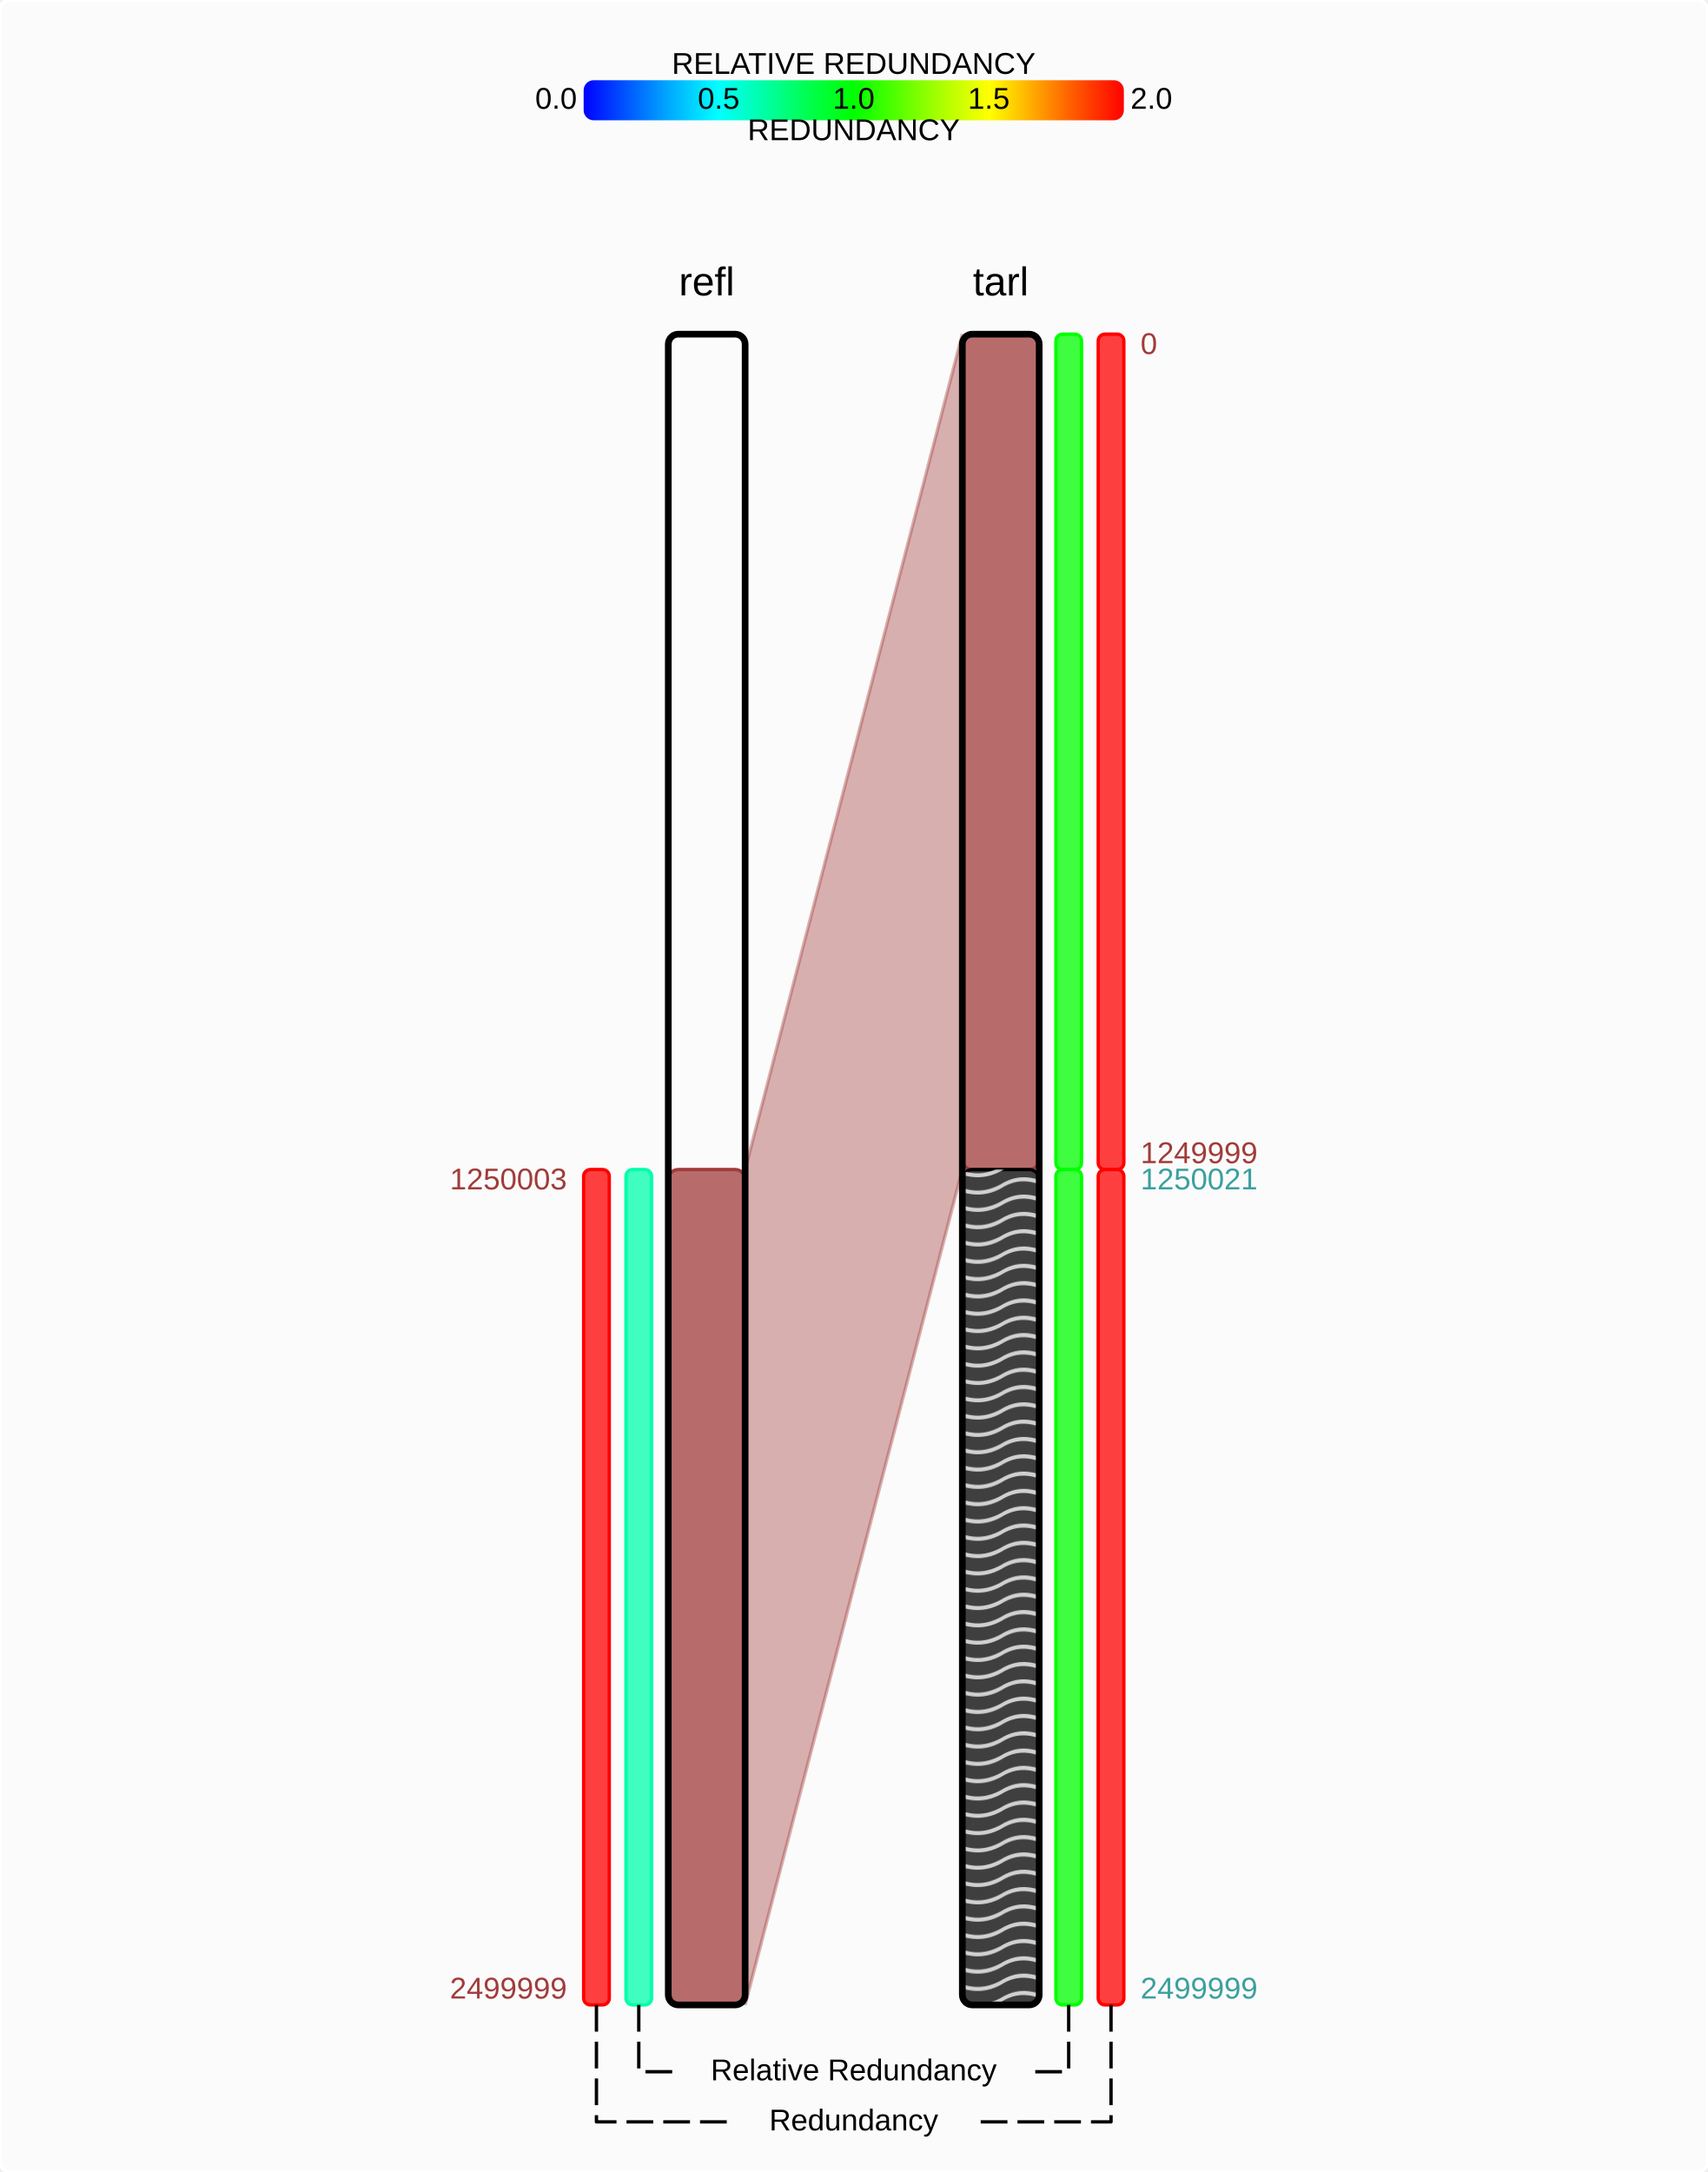
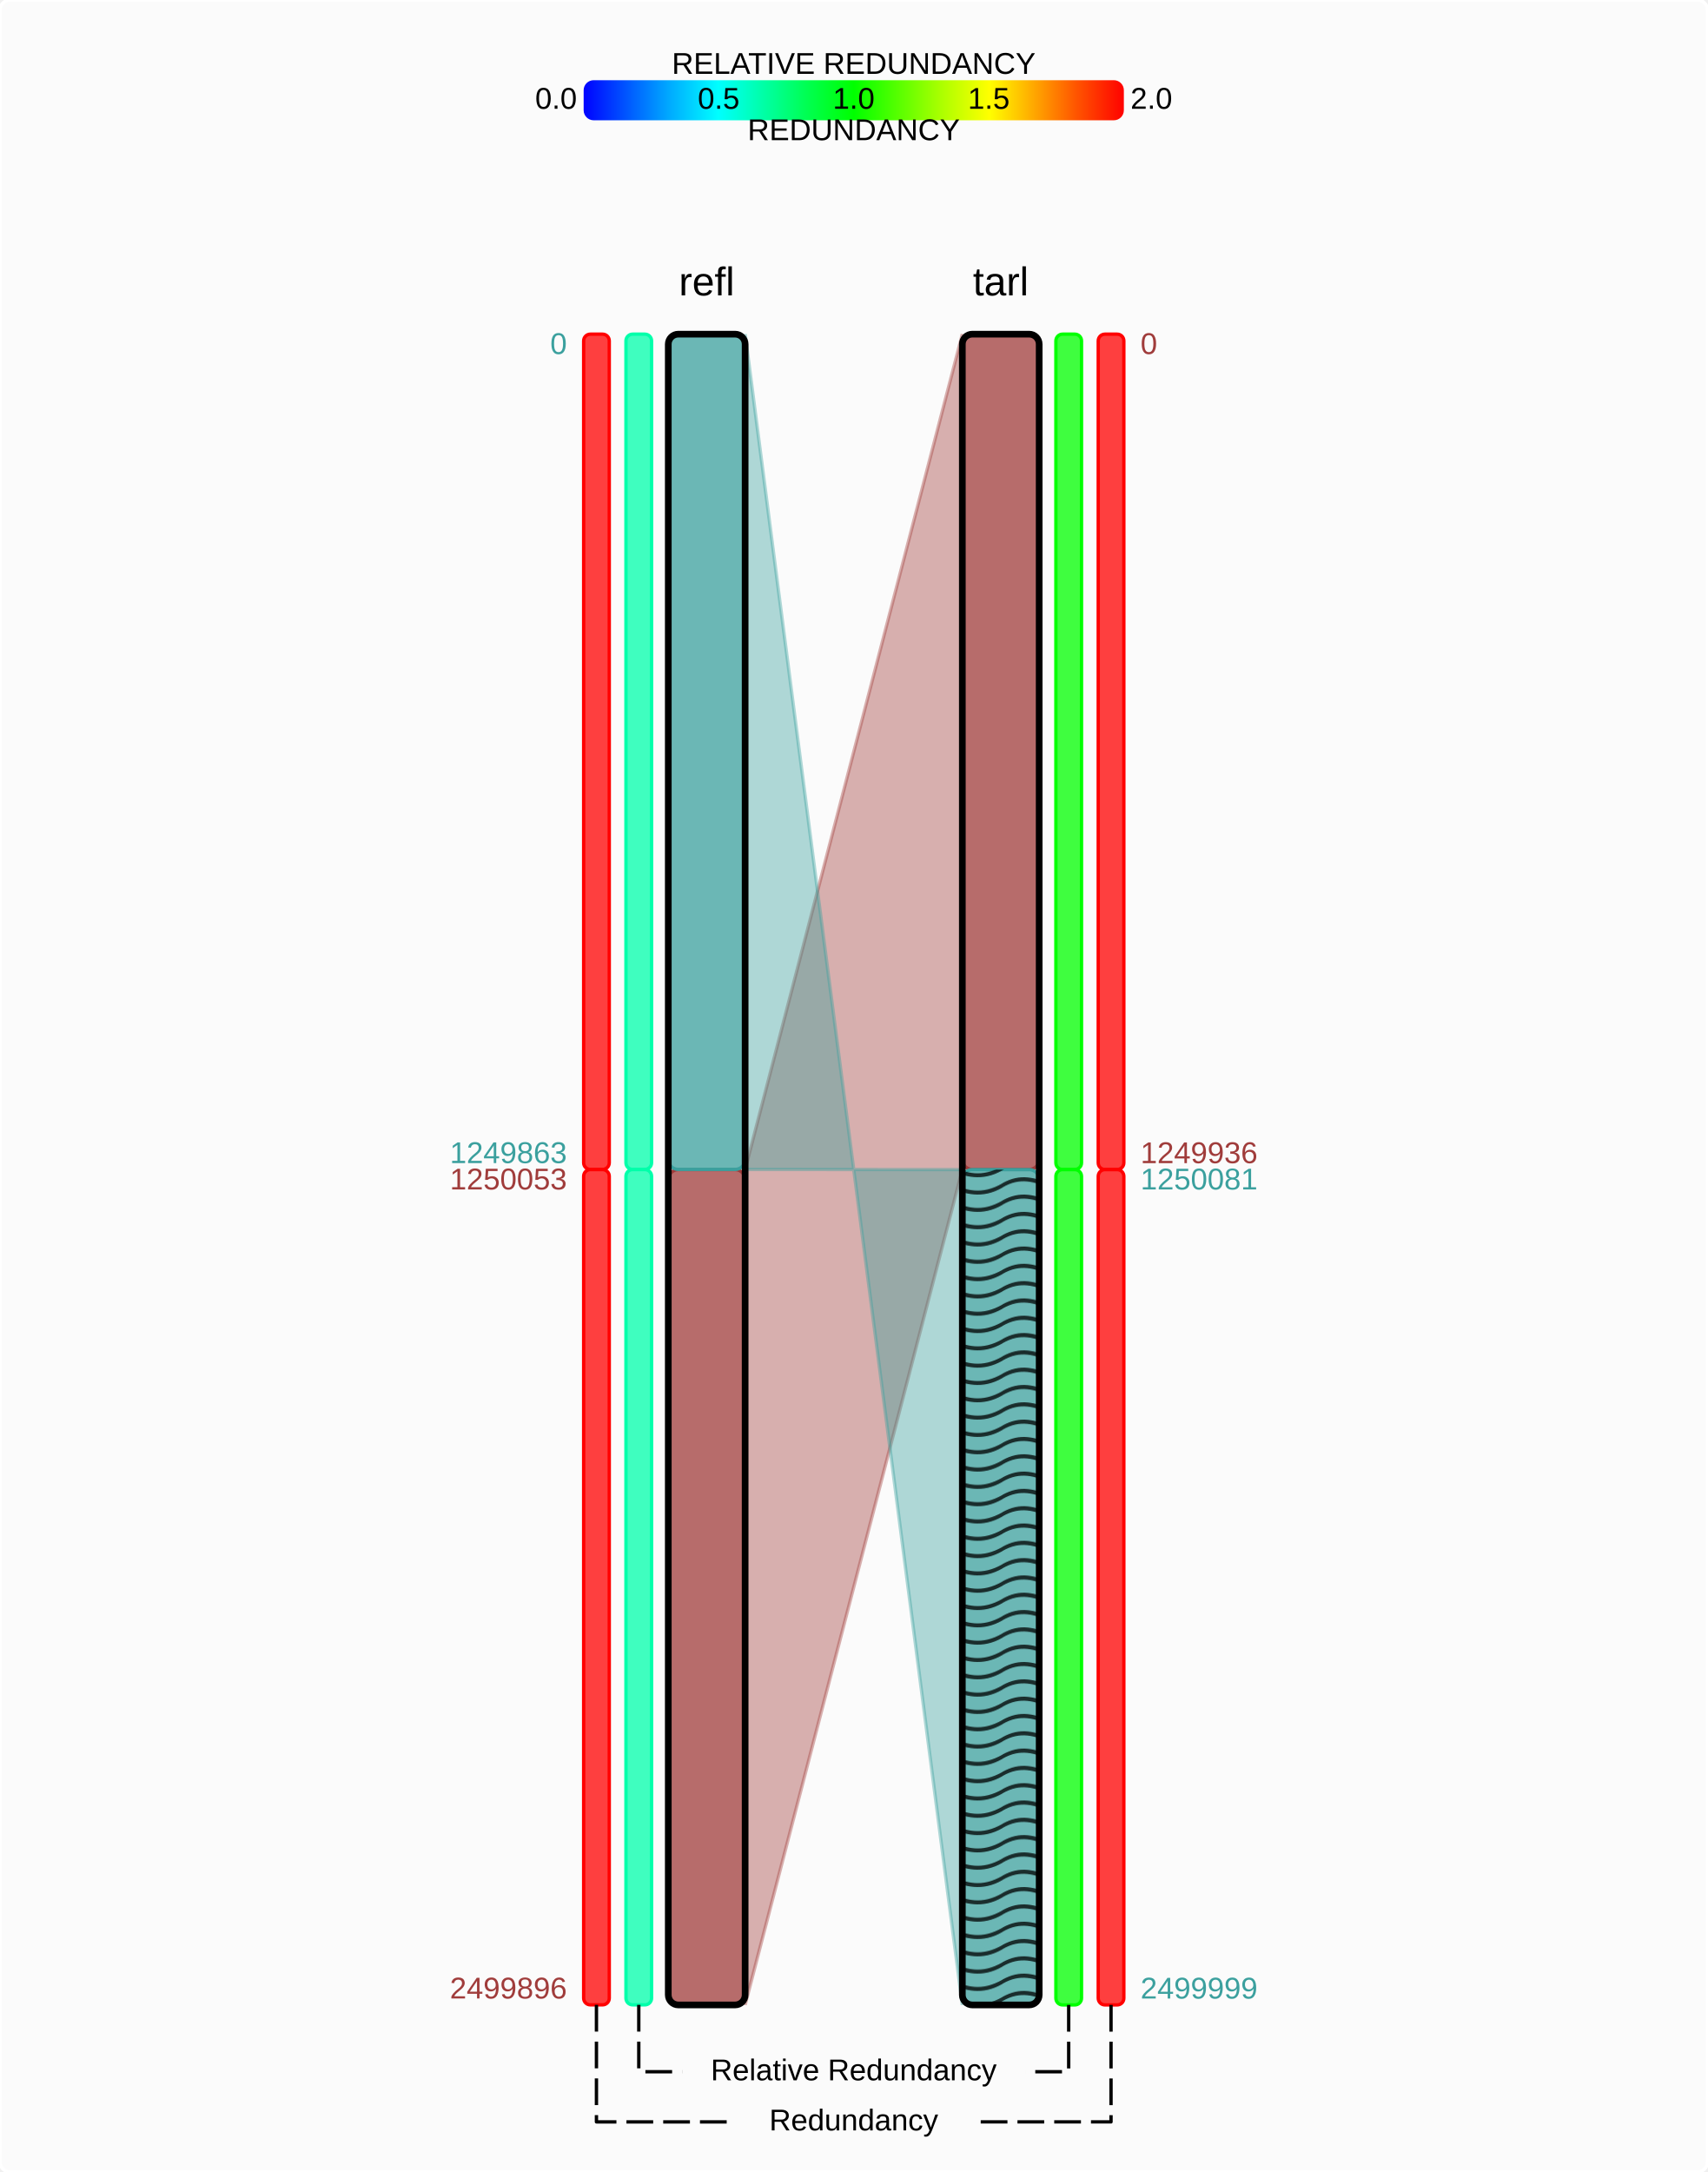
<svg xmlns="http://www.w3.org/2000/svg" width="511" height="650" id="svg2" version="1.1">
  <g id="layer1">
    <defs id="defs6211">
      <pattern id="Polkadots-large" patternTransform="translate(0,0)scale(10,10)" height="10" width="10" patternUnits="userSpaceOnUse">
        <circle id="circle4936" r="0.45" cy="0.810" cx="2.567" style="fill:black;stroke:none" />
        <circle id="circle4938" r="0.45" cy="2.33" cx="3.048" style="fill:black;stroke:none" />
        <circle id="circle4940" r="0.45" cy="2.415" cx="4.418" style="fill:black;stroke:none" />
        <circle id="circle4942" r="0.45" cy="3.029" cx="1.844" style="fill:black;stroke:none" />
        <circle id="circle4944" r="0.45" cy="1.363" cx="6.08" style="fill:black;stroke:none" />
        <circle id="circle4946" r="0.45" cy="4.413" cx="5.819" style="fill:black;stroke:none" />
        <circle id="circle4948" r="0.45" cy="4.048" cx="4.305" style="fill:black;stroke:none" />
        <circle id="circle4950" r="0.45" cy="3.045" cx="5.541" style="fill:black;stroke:none" />
        <circle id="circle4952" r="0.45" cy="5.527" cx="4.785" style="fill:black;stroke:none" />
        <circle id="circle4954" r="0.45" cy="5.184" cx="2.667" style="fill:black;stroke:none" />
        <circle id="circle4956" r="0.45" cy="1.448" cx="7.965" style="fill:black;stroke:none" />
        <circle id="circle4958" r="0.45" cy="5.049" cx="7.047" style="fill:black;stroke:none" />
        <circle id="circle4960" r="0.45" cy="0.895" cx="4.340" style="fill:black;stroke:none" />
        <circle id="circle4962" r="0.45" cy="0.340" cx="7.125" style="fill:black;stroke:none" />
        <circle id="circle4964" r="0.45" cy="1.049" cx="9.553" style="fill:black;stroke:none" />
        <circle id="circle4966" r="0.45" cy="2.689" cx="7.006" style="fill:black;stroke:none" />
        <circle id="circle4968" r="0.45" cy="2.689" cx="8.909" style="fill:black;stroke:none" />
        <circle id="circle4970" r="0.45" cy="4.407" cx="9.315" style="fill:black;stroke:none" />
        <circle id="circle4972" r="0.45" cy="3.870" cx="7.820" style="fill:black;stroke:none" />
        <circle id="circle4974" r="0.45" cy="5.948" cx="8.270" style="fill:black;stroke:none" />
        <circle id="circle4976" r="0.45" cy="7.428" cx="7.973" style="fill:black;stroke:none" />
        <circle id="circle4978" r="0.45" cy="8.072" cx="9.342" style="fill:black;stroke:none" />
        <circle id="circle4980" r="0.45" cy="9.315" cx="8.206" style="fill:black;stroke:none" />
        <circle id="circle4982" r="0.45" cy="9.475" cx="9.682" style="fill:black;stroke:none" />
        <circle id="circle4984" r="0.45" cy="6.186" cx="9.688" style="fill:black;stroke:none" />
        <circle id="circle4986" r="0.45" cy="6.296" cx="3.379" style="fill:black;stroke:none" />
        <circle id="circle4988" r="0.45" cy="8.204" cx="2.871" style="fill:black;stroke:none" />
        <circle id="circle4990" r="0.45" cy="8.719" cx="4.59" style="fill:black;stroke:none" />
        <circle id="circle4992" r="0.45" cy="9.671" cx="3.181" style="fill:black;stroke:none" />
        <circle id="circle4994" r="0.45" cy="7.315" cx="5.734" style="fill:black;stroke:none" />
        <circle id="circle4996" r="0.45" cy="6.513" cx="6.707" style="fill:black;stroke:none" />
        <circle id="circle4998" r="0.45" cy="9.670" cx="5.730" style="fill:black;stroke:none" />
        <circle id="circle5000" r="0.45" cy="8.373" cx="6.535" style="fill:black;stroke:none" />
        <circle id="circle5002" r="0.45" cy="7.154" cx="4.37" style="fill:black;stroke:none" />
        <circle id="circle5004" r="0.45" cy="7.25" cx="0.622" style="fill:black;stroke:none" />
        <circle id="circle5006" r="0.45" cy="5.679" cx="0.831" style="fill:black;stroke:none" />
        <circle id="circle5008" r="0.45" cy="8.519" cx="1.257" style="fill:black;stroke:none" />
        <circle id="circle5010" r="0.45" cy="6.877" cx="1.989" style="fill:black;stroke:none" />
        <circle id="circle5012" r="0.45" cy="3.181" cx="0.374" style="fill:black;stroke:none" />
        <circle id="circle5014" r="0.45" cy="1.664" cx="1.166" style="fill:black;stroke:none" />
        <circle id="circle5016" r="0.45" cy="0.093" cx="1.151" style="fill:black;stroke:none" />
        <circle id="circle5018" r="0.45" cy="10.093" cx="1.151" style="fill:black;stroke:none" />
        <circle id="circle5020" r="0.45" cy="4.451" cx="1.302" style="fill:black;stroke:none" />
        <circle id="circle5022" r="0.45" cy="3.763" cx="3.047" style="fill:black;stroke:none" />
      </pattern>
    </defs>
    <defs id="ffff">
      <pattern id="Wavy" height="5.181" width="30.0" patternUnits="userSpaceOnUse">
        <path id="path5114" d="M 7.597,0.061 C 5.079,-0.187 2.656,0.302 -0.01,1.788 L -0.01,3.061 C 2.773,1.431 5.173,1.052 7.472,1.280 C 9.770,1.508 11.969,2.361 14.253,3.218 C 18.820,4.931 23.804,6.676 30.066,3.061 L 30.062,1.788 C 23.622,5.497 19.246,3.770 14.691,2.061 C 12.413,1.207 10.115,0.311 7.597,0.061 z " style="fill:black;stroke:none;" />
      </pattern>
    </defs>
    <defs id="ffff">
      <pattern id="WavyWhite" height="5.181" width="30.0" patternUnits="userSpaceOnUse">
        <path id="path5114" d="M 7.597,0.061 C 5.079,-0.187 2.656,0.302 -0.01,1.788 L -0.01,3.061 C 2.773,1.431 5.173,1.052 7.472,1.280 C 9.770,1.508 11.969,2.361 14.253,3.218 C 18.820,4.931 23.804,6.676 30.066,3.061 L 30.062,1.788 C 23.622,5.497 19.246,3.770 14.691,2.061 C 12.413,1.207 10.115,0.311 7.597,0.061 z " style="fill:white;stroke:none;" />
      </pattern>
    </defs>
    <defs id="defs6219">
      <pattern id="xtrace" height="20.0" width="20.0" patternUnits="userSpaceOnUse">
        <path style="fill:#000000;stroke:#000000;stroke-width:0.30;stroke-linecap:butt;stroke-linejoin:miter;stroke-opacity:1;stroke-miterlimit:0;stroke-dasharray:none;fill-opacity:1" d="m 0.0,10.0 25,-25.0 0,5 -25,25 z" id="path7213" />
        <path style="fill:#000000;fill-opacity:1;stroke:#000000;stroke-width:0.30;stroke-linecap:butt;stroke-linejoin:miter;stroke-miterlimit:0;stroke-opacity:1;stroke-dasharray:none" d="m 0.0,30.0 25,-25.0 0,5 -25,25 z" id="path7213-8" />
        <path style="fill:#000000;fill-opacity:1;stroke:#000000;stroke-width:0.30;stroke-linecap:butt;stroke-linejoin:miter;stroke-miterlimit:0;stroke-opacity:1;stroke-dasharray:none" d="m 0.0,50.0 25,-25.0 0,5 -25,25 z" id="path7213-9" />
        <path style="fill:#000000;fill-opacity:1;stroke:#000000;stroke-width:0.30;stroke-linecap:butt;stroke-linejoin:miter;stroke-miterlimit:0;stroke-opacity:1;stroke-dasharray:none" d="m 0.0,70.0 25,-25.0 0,5 -25,25 z" id="path7213-10" />
        <path style="fill:#000000;fill-opacity:1;stroke:#000000;stroke-width:0.30;stroke-linecap:butt;stroke-linejoin:miter;stroke-miterlimit:0;stroke-opacity:1;stroke-dasharray:none" d="m 0.0,90.0 25,-25.0 0,5 -25,25 z" id="path7213-11" />
        <path style="fill:#000000;fill-opacity:1;stroke:#000000;stroke-width:0.30;stroke-linecap:butt;stroke-linejoin:miter;stroke-miterlimit:0;stroke-opacity:1;stroke-dasharray:none" d="m m 0.0,110.0 25,-25.0 0,05 -25,25 z" id="path7213-12" />
      </pattern>
    </defs>
    <defs id="defs4">
      <pattern id="dallas" patternTransform="translate(106.5938,206.9062)" height="4.75" width="4.75" patternUnits="userSpaceOnUse">
        <path style="fill:none;stroke:#000000;stroke-width:1;stroke-linecap:butt;stroke-linejoin:miter;stroke-miterlimit:0;stroke-opacity:1;stroke-dasharray:none" d="m -0.008,2.376 4.763,0" id="path2985" />
        <path style="fill:none;stroke:#000000;stroke-width:1;stroke-linecap:butt;stroke-linejoin:miter;stroke-miterlimit:0;stroke-opacity:1;stroke-dasharray:none" d="m 2.373,-0.006 0,4.763" id="path2985-1" />
      </pattern>
    </defs>
    <defs id="defs4">
      <pattern id="lineX" patternTransform="translate(106.5938,206.9062)" height="4.75" width="4.75" patternUnits="userSpaceOnUse">
        <path style="fill:none;stroke:#000000;stroke-width:1;stroke-linecap:butt;stroke-linejoin:miter;stroke-miterlimit:0;stroke-opacity:1;stroke-dasharray:none" d="m -0.008,2.376 4.763,0" id="path2985" />
      </pattern>
    </defs>
    <defs id="defs4">
      <pattern id="stripeX" patternTransform="translate(106.5938,206.9062)" height="4.75" width="4.75" patternUnits="userSpaceOnUse">
        <path style="fill:none;stroke:#000000;stroke-width:1;stroke-linecap:butt;stroke-linejoin:miter;stroke-miterlimit:0;stroke-opacity:1;stroke-dasharray:none" d="m 2.373,-0.006 0,4.763" id="path2985-1" />
      </pattern>
    </defs>
    <rect style="fill:white;stroke:white;fill-opacity:0.75;stroke-width:1;stroke-miterlimit:4;stroke-dasharray:none" id="rect3777" width="511.00" height="650.00" x="0.00" y="0.00" ry="3" />
    <text id="211.50000085.000000" x="211.50" y="85.00" dominant-baseline="middle" transform="" style="font-size:12px;font-style:normal;font-variant:normal;font-weight:normal;font-stretch:normal;fill:black;fill-opacity:1;text-align:start;line-height:125%%;writing-mode:lr-tb;text-anchor:middle;font-family:Arial;-inkscape-font-specification:Arial">refl</text>
    <text id="299.50000085.000000" x="299.50" y="85.00" dominant-baseline="middle" transform="" style="font-size:12px;font-style:normal;font-variant:normal;font-weight:normal;font-stretch:normal;fill:black;fill-opacity:1;text-align:start;line-height:125%%;writing-mode:lr-tb;text-anchor:middle;font-family:Arial;-inkscape-font-specification:Arial">tarl</text>
-     <text id="169.666667350.000600" x="169.67" y="350.00" dominant-baseline="text-before-edge" transform="" style="font-size:9px;font-style:normal;font-variant:normal;font-weight:normal;font-stretch:normal;fill:black;fill-opacity:1;text-align:start;line-height:125%%;writing-mode:lr-tb;text-anchor:end;font-family:Arial;-inkscape-font-specification:Arial">
-       <tspan id="0" style="fill:#A03C3B">1250003</tspan>
+     <text id="169.666667100.000000" x="169.67" y="100.00" dominant-baseline="text-before-edge" transform="" style="font-size:9px;font-style:normal;font-variant:normal;font-weight:normal;font-stretch:normal;fill:black;fill-opacity:1;text-align:start;line-height:125%%;writing-mode:lr-tb;text-anchor:end;font-family:Arial;-inkscape-font-specification:Arial">
+       <tspan id="1" style="fill:#3BA09E">0</tspan>
    </text>
-     <text id="169.666667599.999800" x="169.67" y="600.00" dominant-baseline="text-after-edge" transform="" style="font-size:9px;font-style:normal;font-variant:normal;font-weight:normal;font-stretch:normal;fill:black;fill-opacity:1;text-align:start;line-height:125%%;writing-mode:lr-tb;text-anchor:end;font-family:Arial;-inkscape-font-specification:Arial">
-       <tspan id="0" style="fill:#A03C3B">2499999</tspan>
+     <text id="169.666667349.972600" x="169.67" y="349.97" dominant-baseline="text-after-edge" transform="" style="font-size:9px;font-style:normal;font-variant:normal;font-weight:normal;font-stretch:normal;fill:black;fill-opacity:1;text-align:start;line-height:125%%;writing-mode:lr-tb;text-anchor:end;font-family:Arial;-inkscape-font-specification:Arial">
+       <tspan id="1" style="fill:#3BA09E">1249863</tspan>
+     </text>
+     <text id="169.666667350.010600" x="169.67" y="350.01" dominant-baseline="text-before-edge" transform="" style="font-size:9px;font-style:normal;font-variant:normal;font-weight:normal;font-stretch:normal;fill:black;fill-opacity:1;text-align:start;line-height:125%%;writing-mode:lr-tb;text-anchor:end;font-family:Arial;-inkscape-font-specification:Arial">
+       <tspan id="0" style="fill:#A03C3B">1250053</tspan>
+     </text>
+     <text id="169.666667599.979200" x="169.67" y="599.98" dominant-baseline="text-after-edge" transform="" style="font-size:9px;font-style:normal;font-variant:normal;font-weight:normal;font-stretch:normal;fill:black;fill-opacity:1;text-align:start;line-height:125%%;writing-mode:lr-tb;text-anchor:end;font-family:Arial;-inkscape-font-specification:Arial">
+       <tspan id="0" style="fill:#A03C3B">2499896</tspan>
    </text>
    <text id="341.333333100.000000" x="341.33" y="100.00" dominant-baseline="text-before-edge" transform="" style="font-size:9px;font-style:normal;font-variant:normal;font-weight:normal;font-stretch:normal;fill:black;fill-opacity:1;text-align:start;line-height:125%%;writing-mode:lr-tb;text-anchor:start;font-family:Arial;-inkscape-font-specification:Arial">
      <tspan id="0" style="fill:#A03C3B">0</tspan>
    </text>
-     <text id="341.333333349.999800" x="341.33" y="350.00" dominant-baseline="text-after-edge" transform="" style="font-size:9px;font-style:normal;font-variant:normal;font-weight:normal;font-stretch:normal;fill:black;fill-opacity:1;text-align:start;line-height:125%%;writing-mode:lr-tb;text-anchor:start;font-family:Arial;-inkscape-font-specification:Arial">
-       <tspan id="0" style="fill:#A03C3B">1249999</tspan>
+     <text id="341.333333349.987200" x="341.33" y="349.99" dominant-baseline="text-after-edge" transform="" style="font-size:9px;font-style:normal;font-variant:normal;font-weight:normal;font-stretch:normal;fill:black;fill-opacity:1;text-align:start;line-height:125%%;writing-mode:lr-tb;text-anchor:start;font-family:Arial;-inkscape-font-specification:Arial">
+       <tspan id="0" style="fill:#A03C3B">1249936</tspan>
    </text>
-     <text id="341.333333350.004200" x="341.33" y="350.00" dominant-baseline="text-before-edge" transform="" style="font-size:9px;font-style:normal;font-variant:normal;font-weight:normal;font-stretch:normal;fill:black;fill-opacity:1;text-align:start;line-height:125%%;writing-mode:lr-tb;text-anchor:start;font-family:Arial;-inkscape-font-specification:Arial">
-       <tspan id="1" style="fill:#3BA09E">1250021</tspan>
+     <text id="341.333333350.016200" x="341.33" y="350.02" dominant-baseline="text-before-edge" transform="" style="font-size:9px;font-style:normal;font-variant:normal;font-weight:normal;font-stretch:normal;fill:black;fill-opacity:1;text-align:start;line-height:125%%;writing-mode:lr-tb;text-anchor:start;font-family:Arial;-inkscape-font-specification:Arial">
+       <tspan id="1" style="fill:#3BA09E">1250081</tspan>
    </text>
    <text id="341.333333599.999800" x="341.33" y="600.00" dominant-baseline="text-after-edge" transform="" style="font-size:9px;font-style:normal;font-variant:normal;font-weight:normal;font-stretch:normal;fill:black;fill-opacity:1;text-align:start;line-height:125%%;writing-mode:lr-tb;text-anchor:start;font-family:Arial;-inkscape-font-specification:Arial">
      <tspan id="1" style="fill:#3BA09E">2499999</tspan>
    </text>
-     <rect style="fill:#A03C3B;stroke:#A03C3B;fill-opacity:0.75;stroke-width:1;stroke-miterlimit:4;stroke-dasharray:none" id="rect3777" width="23.00" height="250.00" x="200.00" y="350.00" ry="3" />
-     <rect style="fill:#00ffaa;stroke:#00ffaa;fill-opacity:0.75;stroke-width:1;stroke-miterlimit:4;stroke-dasharray:none" id="rect3777" width="7.67" height="250.00" x="187.33" y="350.00" ry="2" />
-     <rect style="fill:#ff0000;stroke:#ff0000;fill-opacity:0.75;stroke-width:1;stroke-miterlimit:4;stroke-dasharray:none" id="rect3777" width="7.67" height="250.00" x="174.67" y="350.00" ry="2" />
-     <rect style="fill:#A03C3B;stroke:#A03C3B;fill-opacity:0.75;stroke-width:1;stroke-miterlimit:4;stroke-dasharray:none" id="rect3777" width="23.00" height="250.00" x="288.00" y="100.00" ry="3" />
-     <rect style="fill:#00ff00;stroke:#00ff00;fill-opacity:0.75;stroke-width:1;stroke-miterlimit:4;stroke-dasharray:none" id="rect3777" width="7.67" height="250.00" x="316.00" y="100.00" ry="2" />
-     <rect style="fill:#ff0000;stroke:#ff0000;fill-opacity:0.75;stroke-width:1;stroke-miterlimit:4;stroke-dasharray:none" id="rect3777" width="7.67" height="250.00" x="328.67" y="100.00" ry="2" />
-     <polygon points="223.00,350.00 223.00,600.00 288.00,350.00 288.00,100.00" style="fill:#A03C3B;stroke:#A03C3B;stroke-width:1;stroke-opacity:0.4;fill-opacity:0.4" />
-     <rect style="fill:black;stroke:black;fill-opacity:0.75;stroke-width:1;stroke-miterlimit:4;stroke-dasharray:none" id="rect3777" width="23.00" height="250.00" x="288.00" y="350.00" ry="3" />
-     <rect style="fill-opacity:0.75;stroke-width:2;stroke-miterlimit:4;stroke-dasharray:none;fill:url(#WavyWhite);fill-rule:nonzero;opacity:1;" id="rect6217" width="23.00" height="250.00" x="288.00" y="350.00" ry="3" />
-     <rect style="fill:#00ff00;stroke:#00ff00;fill-opacity:0.75;stroke-width:1;stroke-miterlimit:4;stroke-dasharray:none" id="rect3777" width="7.67" height="250.00" x="316.00" y="350.00" ry="2" />
-     <rect style="fill:#ff0000;stroke:#ff0000;fill-opacity:0.75;stroke-width:1;stroke-miterlimit:4;stroke-dasharray:none" id="rect3777" width="7.67" height="250.00" x="328.67" y="350.00" ry="2" />
+     <rect style="fill:#A03C3B;stroke:#A03C3B;fill-opacity:0.75;stroke-width:1;stroke-miterlimit:4;stroke-dasharray:none" id="rect3777" width="23.00" height="249.97" x="200.00" y="350.01" ry="3" />
+     <rect style="fill:#00ffaa;stroke:#00ffaa;fill-opacity:0.75;stroke-width:1;stroke-miterlimit:4;stroke-dasharray:none" id="rect3777" width="7.67" height="249.97" x="187.33" y="350.01" ry="2" />
+     <rect style="fill:#ff0000;stroke:#ff0000;fill-opacity:0.75;stroke-width:1;stroke-miterlimit:4;stroke-dasharray:none" id="rect3777" width="7.67" height="249.97" x="174.67" y="350.01" ry="2" />
+     <rect style="fill:#A03C3B;stroke:#A03C3B;fill-opacity:0.75;stroke-width:1;stroke-miterlimit:4;stroke-dasharray:none" id="rect3777" width="23.00" height="249.99" x="288.00" y="100.00" ry="3" />
+     <rect style="fill:#00ff00;stroke:#00ff00;fill-opacity:0.75;stroke-width:1;stroke-miterlimit:4;stroke-dasharray:none" id="rect3777" width="7.67" height="249.99" x="316.00" y="100.00" ry="2" />
+     <rect style="fill:#ff0000;stroke:#ff0000;fill-opacity:0.75;stroke-width:1;stroke-miterlimit:4;stroke-dasharray:none" id="rect3777" width="7.67" height="249.99" x="328.67" y="100.00" ry="2" />
+     <polygon points="223.00,350.01 223.00,599.98 288.00,349.99 288.00,100.00" style="fill:#A03C3B;stroke:#A03C3B;stroke-width:1;stroke-opacity:0.4;fill-opacity:0.4" />
+     <rect style="fill:#3BA09E;stroke:#3BA09E;fill-opacity:0.75;stroke-width:1;stroke-miterlimit:4;stroke-dasharray:none" id="rect3777" width="23.00" height="249.97" x="200.00" y="100.00" ry="3" />
+     <rect style="fill:#00ffaa;stroke:#00ffaa;fill-opacity:0.75;stroke-width:1;stroke-miterlimit:4;stroke-dasharray:none" id="rect3777" width="7.67" height="249.97" x="187.33" y="100.00" ry="2" />
+     <rect style="fill:#ff0000;stroke:#ff0000;fill-opacity:0.75;stroke-width:1;stroke-miterlimit:4;stroke-dasharray:none" id="rect3777" width="7.67" height="249.97" x="174.67" y="100.00" ry="2" />
+     <rect style="fill:#3BA09E;stroke:#3BA09E;fill-opacity:0.75;stroke-width:1;stroke-miterlimit:4;stroke-dasharray:none" id="rect3777" width="23.00" height="249.98" x="288.00" y="350.02" ry="3" />
+     <rect style="fill-opacity:0.75;stroke-width:2;stroke-miterlimit:4;stroke-dasharray:none;fill:url(#Wavy);fill-rule:nonzero;opacity:1;" id="rect6217" width="23.00" height="249.98" x="288.00" y="350.02" ry="3" />
+     <rect style="fill:#00ff00;stroke:#00ff00;fill-opacity:0.75;stroke-width:1;stroke-miterlimit:4;stroke-dasharray:none" id="rect3777" width="7.67" height="249.98" x="316.00" y="350.02" ry="2" />
+     <rect style="fill:#ff0000;stroke:#ff0000;fill-opacity:0.75;stroke-width:1;stroke-miterlimit:4;stroke-dasharray:none" id="rect3777" width="7.67" height="249.98" x="328.67" y="350.02" ry="2" />
+     <polygon points="223.00,100.00 223.00,349.97 288.00,350.02 288.00,600.00" style="fill:#3BA09E;stroke:#3BA09E;stroke-width:1;stroke-opacity:0.4;fill-opacity:0.4" />
    <rect style="fill:none;stroke:#000000;stroke-width:2;stroke-linecap:butt;stroke-linejoin:miter;stroke-miterlimit:4;stroke-opacity:1;stroke-dasharray:none" id="rect2985" width="23.00" height="500.00" x="200.00" y="100.00" ry="3" />
    <rect style="fill:none;stroke:#000000;stroke-width:2;stroke-linecap:butt;stroke-linejoin:miter;stroke-miterlimit:4;stroke-opacity:1;stroke-dasharray:none" id="rect2985" width="23.00" height="500.00" x="288.00" y="100.00" ry="3" />
    <text id="255.50000024.000000" x="255.50" y="24.00" dominant-baseline="text-after-edge" transform="" style="font-size:9px;font-style:normal;font-variant:normal;font-weight:normal;font-stretch:normal;fill:black;fill-opacity:1;text-align:start;line-height:125%%;writing-mode:lr-tb;text-anchor:middle;font-family:Arial;-inkscape-font-specification:Arial">RELATIVE REDUNDANCY</text>
    <defs>
      <linearGradient id="grad174.66666724.000000" x1="0%" y1="0%" x2="100%" y2="0%">
        <stop offset="0%" style="stop-color:#0000ff;stop-opacity:1" />
        <stop offset="8%" style="stop-color:#0055ff;stop-opacity:1" />
        <stop offset="16%" style="stop-color:#00aaff;stop-opacity:1" />
        <stop offset="25%" style="stop-color:#00ffff;stop-opacity:1" />
        <stop offset="33%" style="stop-color:#00ffaa;stop-opacity:1" />
        <stop offset="41%" style="stop-color:#00ff55;stop-opacity:1" />
        <stop offset="50%" style="stop-color:#00ff00;stop-opacity:1" />
        <stop offset="58%" style="stop-color:#55ff00;stop-opacity:1" />
        <stop offset="66%" style="stop-color:#aaff00;stop-opacity:1" />
        <stop offset="75%" style="stop-color:#ffff00;stop-opacity:1" />
        <stop offset="83%" style="stop-color:#ffaa00;stop-opacity:1" />
        <stop offset="91%" style="stop-color:#ff5500;stop-opacity:1" />
        <stop offset="100%" style="stop-color:#ff0000;stop-opacity:1" />
      </linearGradient>
    </defs>
    <rect fill="url(#grad174.66666724.000000)" width="161.67" height="12.00" x="174.67" y="24.00" ry="3" />
    <text id="172.66666730.000000" x="172.67" y="30.00" dominant-baseline="middle" transform="" style="font-size:9px;font-style:normal;font-variant:normal;font-weight:normal;font-stretch:normal;fill:black;fill-opacity:1;text-align:start;line-height:125%%;writing-mode:lr-tb;text-anchor:end;font-family:Arial;-inkscape-font-specification:Arial">0.0</text>
    <text id="215.08333330.000000" x="215.08" y="30.00" dominant-baseline="middle" transform="" style="font-size:9px;font-style:normal;font-variant:normal;font-weight:normal;font-stretch:normal;fill:black;fill-opacity:1;text-align:start;line-height:125%%;writing-mode:lr-tb;text-anchor:middle;font-family:Arial;-inkscape-font-specification:Arial">0.5</text>
    <text id="255.50000030.000000" x="255.50" y="30.00" dominant-baseline="middle" transform="" style="font-size:9px;font-style:normal;font-variant:normal;font-weight:normal;font-stretch:normal;fill:black;fill-opacity:1;text-align:start;line-height:125%%;writing-mode:lr-tb;text-anchor:middle;font-family:Arial;-inkscape-font-specification:Arial">1.0</text>
    <text id="295.91666730.000000" x="295.92" y="30.00" dominant-baseline="middle" transform="" style="font-size:9px;font-style:normal;font-variant:normal;font-weight:normal;font-stretch:normal;fill:black;fill-opacity:1;text-align:start;line-height:125%%;writing-mode:lr-tb;text-anchor:middle;font-family:Arial;-inkscape-font-specification:Arial">1.5</text>
    <text id="338.33333330.000000" x="338.33" y="30.00" dominant-baseline="middle" transform="" style="font-size:9px;font-style:normal;font-variant:normal;font-weight:normal;font-stretch:normal;fill:black;fill-opacity:1;text-align:start;line-height:125%%;writing-mode:lr-tb;text-anchor:start;font-family:Arial;-inkscape-font-specification:Arial">2.0</text>
    <text id="255.50000036.000000" x="255.50" y="36.00" dominant-baseline="text-before-edge" transform="" style="font-size:9px;font-style:normal;font-variant:normal;font-weight:normal;font-stretch:normal;fill:black;fill-opacity:1;text-align:start;line-height:125%%;writing-mode:lr-tb;text-anchor:middle;font-family:Arial;-inkscape-font-specification:Arial">REDUNDANCY</text>
-     <path d="M 191.17,600.00 v 20 h 13" style="fill:none;stroke:black;stroke-linejoin:round;stroke-dasharray:8 3;stroke-width:1.00" />
+     <path d="M 191.17,599.98 v 20.021 h 13" style="fill:none;stroke:black;stroke-linejoin:round;stroke-dasharray:8 3;stroke-width:1.00" />
    <path d="M 319.83,600.00 v 20 h -13" style="fill:none;stroke:black;stroke-linejoin:round;stroke-dasharray:8 3;stroke-width:1.00" />
    <text id="255.500000620.000000" x="255.50" y="620.00" dominant-baseline="middle" transform="" style="font-size:9px;font-style:normal;font-variant:normal;font-weight:normal;font-stretch:normal;fill:black;fill-opacity:1;text-align:start;line-height:125%%;writing-mode:lr-tb;text-anchor:middle;font-family:Arial;-inkscape-font-specification:Arial">Relative Redundancy</text>
-     <path d="M 178.50,600.00 v 35 h 40.667" style="fill:none;stroke:black;stroke-linejoin:round;stroke-dasharray:8 3;stroke-width:1.00" />
+     <path d="M 178.50,599.98 v 35.021 h 40.667" style="fill:none;stroke:black;stroke-linejoin:round;stroke-dasharray:8 3;stroke-width:1.00" />
    <path d="M 332.50,600.00 v 35 h -40.667" style="fill:none;stroke:black;stroke-linejoin:round;stroke-dasharray:8 3;stroke-width:1.00" />
    <text id="255.500000635.000000" x="255.50" y="635.00" dominant-baseline="middle" transform="" style="font-size:9px;font-style:normal;font-variant:normal;font-weight:normal;font-stretch:normal;fill:black;fill-opacity:1;text-align:start;line-height:125%%;writing-mode:lr-tb;text-anchor:middle;font-family:Arial;-inkscape-font-specification:Arial">Redundancy</text>
  </g>
</svg>
